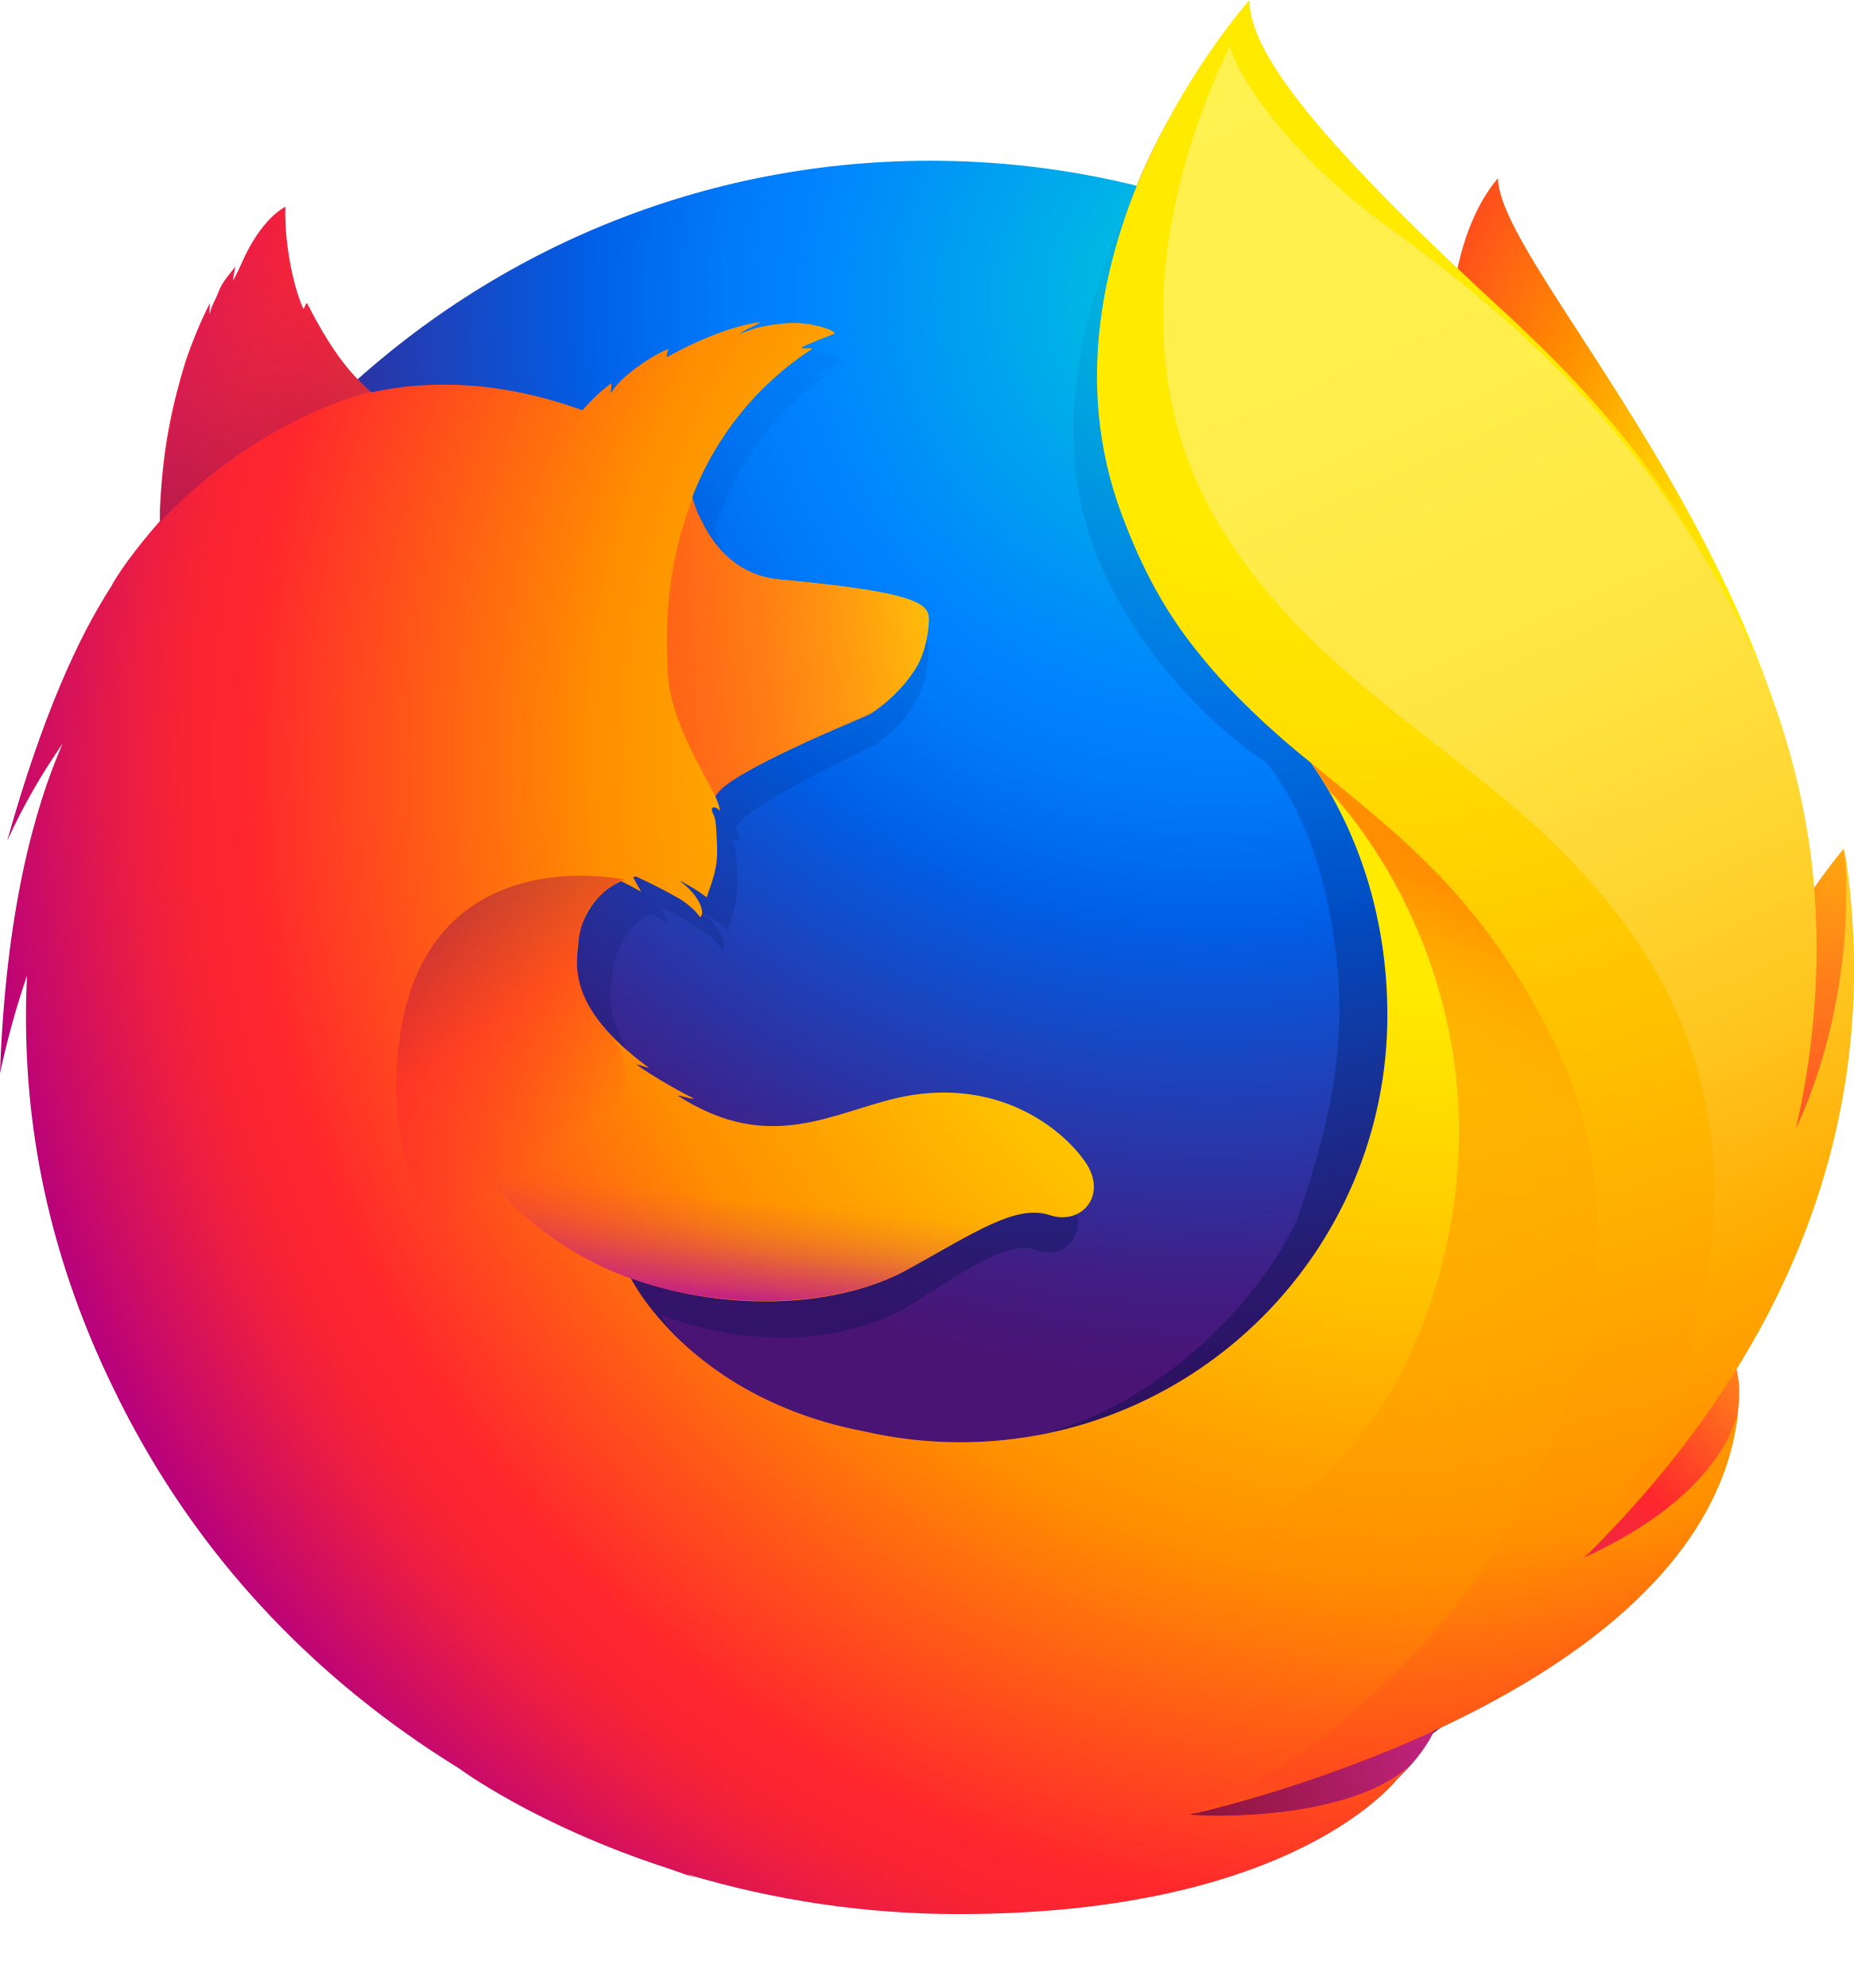
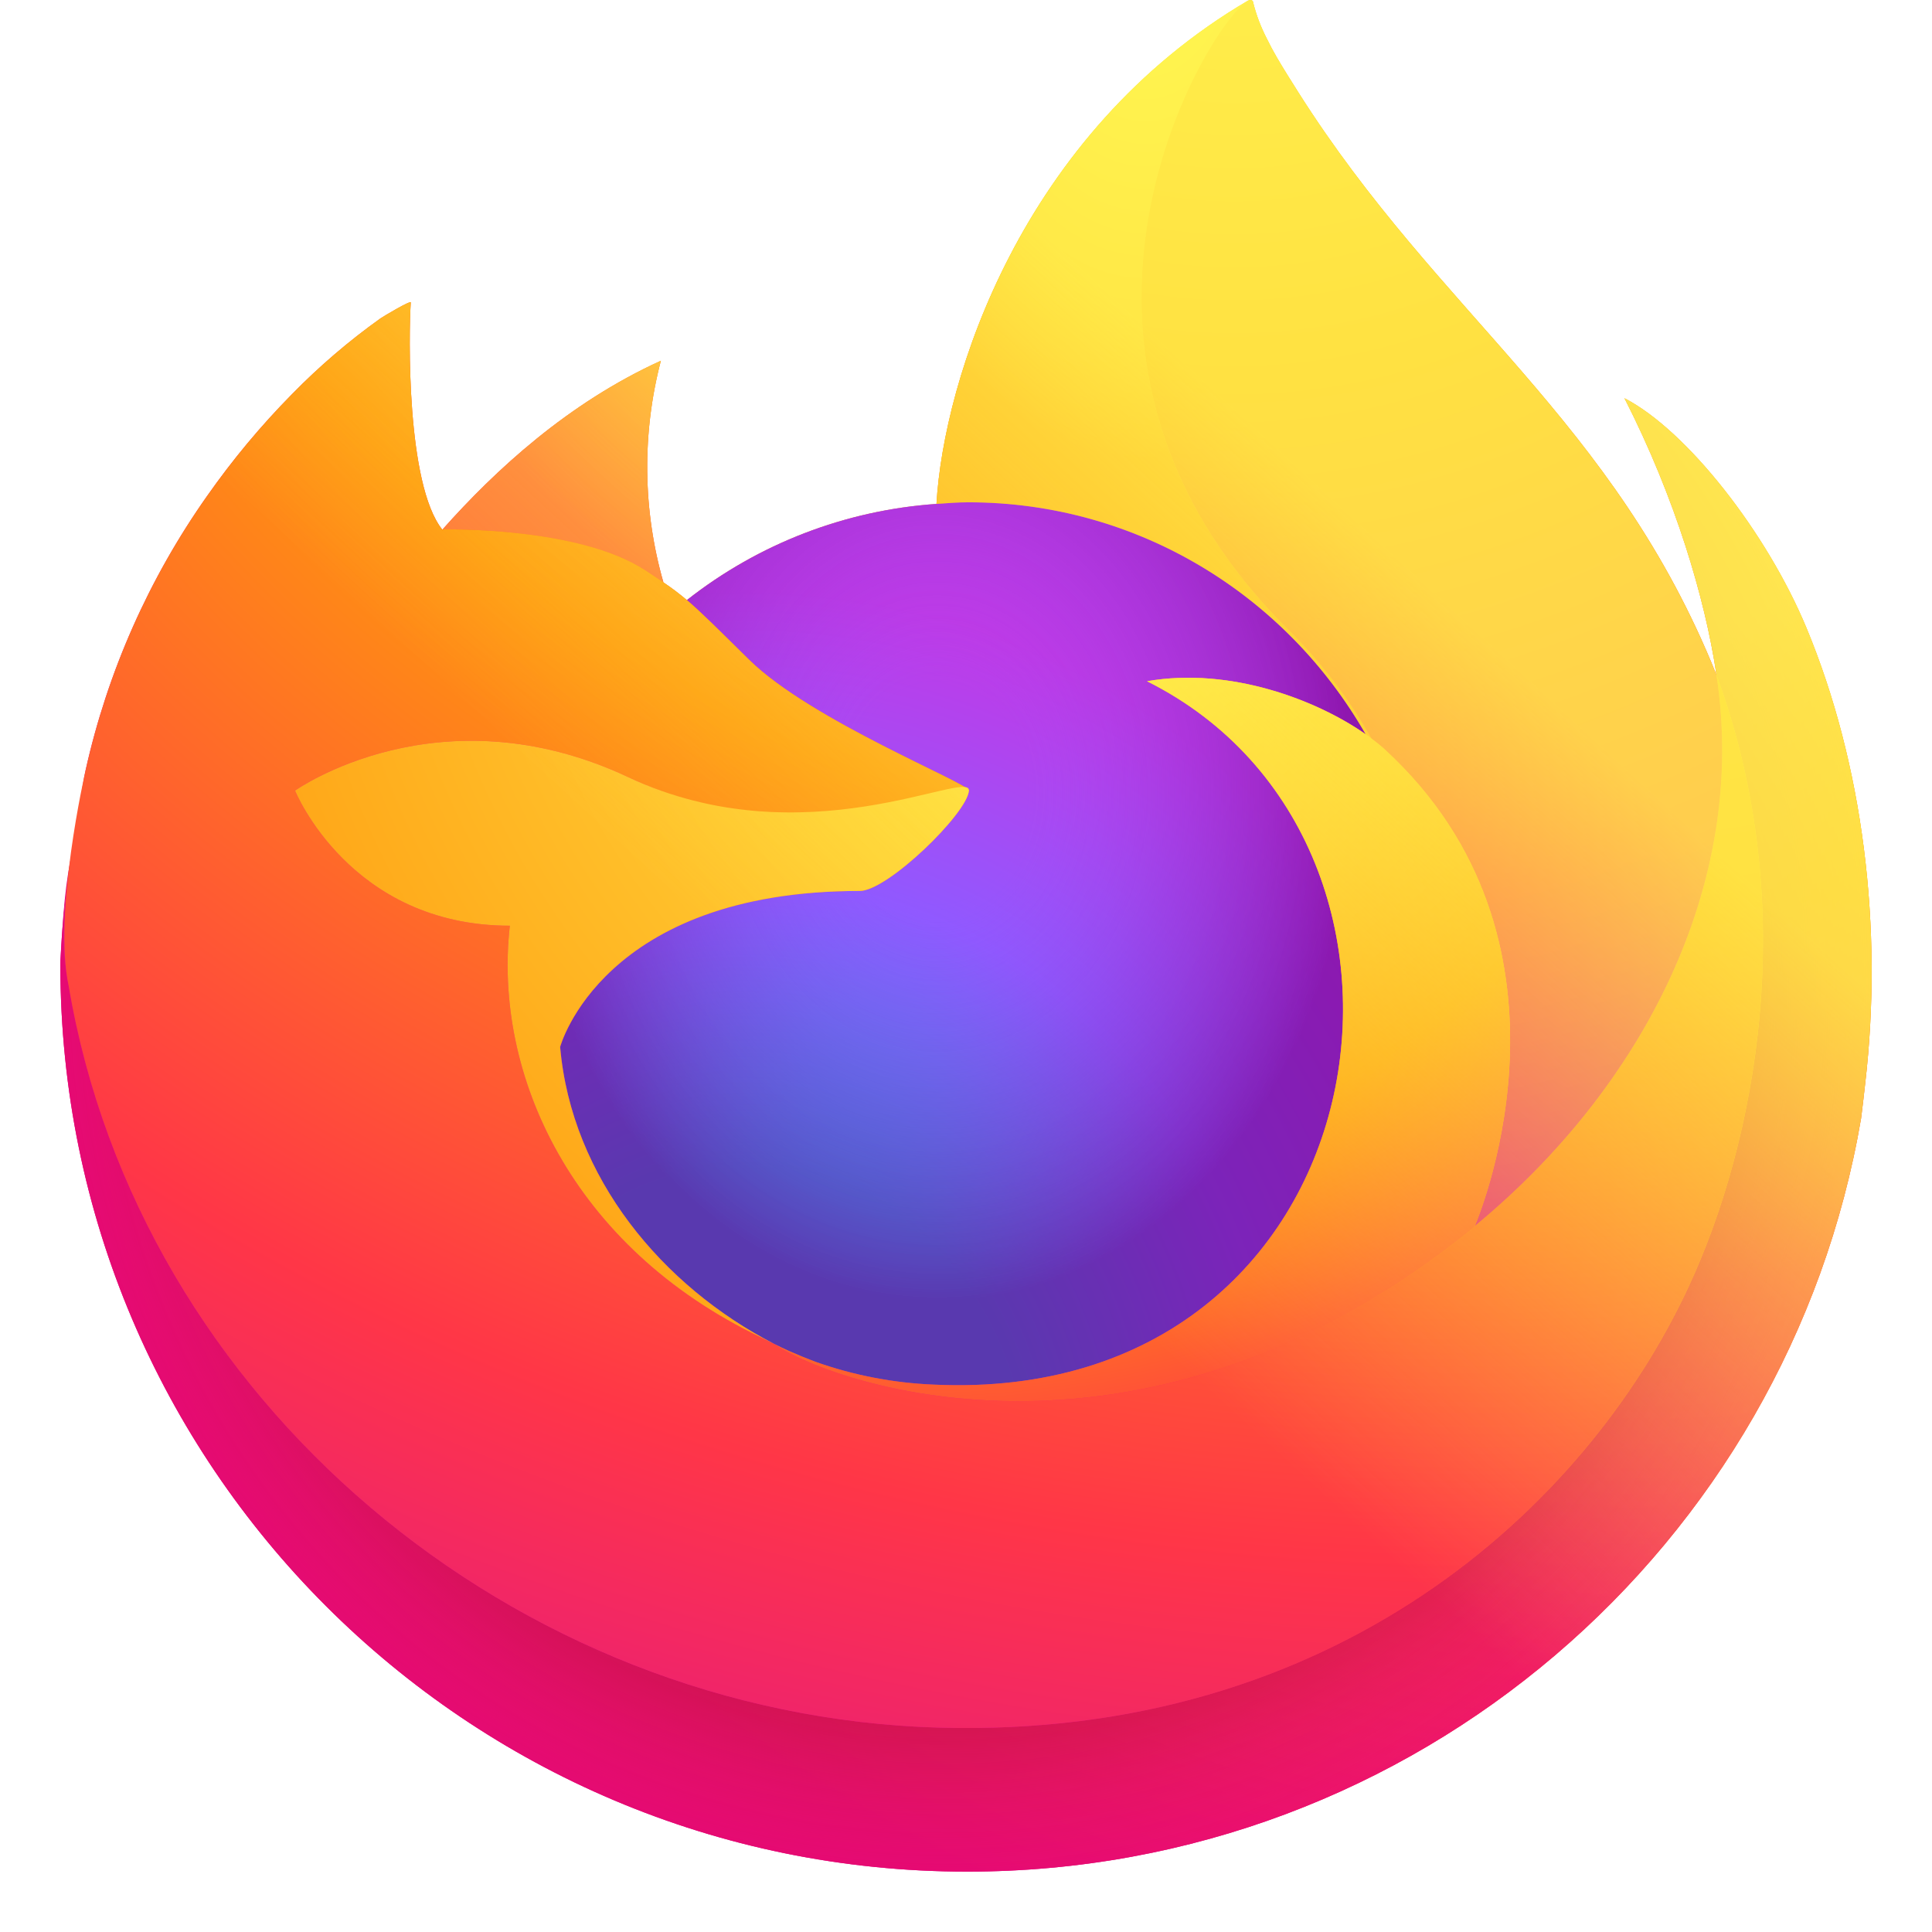
- <svg xmlns="http://www.w3.org/2000/svg" viewBox="0 0 953 1022">
-   <radialGradient id="a" cx="-14516" cy="-8331.1" r="450.88" fx="-14544" gradientTransform="matrix(.76 .03 -.05 1.12 11552 10071)" gradientUnits="userSpaceOnUse">
-     <stop offset=".1" stop-color="#ffea00" />
-     <stop offset=".17" stop-color="#ffde00" />
-     <stop offset=".28" stop-color="#ffbf00" />
-     <stop offset=".43" stop-color="#ff8e00" />
-     <stop offset=".77" stop-color="#ff272d" />
-     <stop offset=".87" stop-color="#e0255a" />
-     <stop offset=".95" stop-color="#cc2477" />
-     <stop offset="1" stop-color="#c42482" />
-   </radialGradient>
-   <radialGradient id="b" cx="-7564.7" cy="-7923.6" r="791.23" gradientTransform="matrix(1.23 0 0 1.23 9929.8 9899.4)" gradientUnits="userSpaceOnUse">
-     <stop offset="0" stop-color="#00ccda" />
-     <stop offset=".22" stop-color="#0083ff" />
-     <stop offset=".26" stop-color="#007af9" />
-     <stop offset=".33" stop-color="#0060e8" />
-     <stop offset=".33" stop-color="#005fe7" />
-     <stop offset=".44" stop-color="#2639ad" />
-     <stop offset=".52" stop-color="#401e84" />
-     <stop offset=".57" stop-color="#4a1475" />
-   </radialGradient>
-   <linearGradient id="c" x1="540.67" x2="349.23" y1="729.19" y2="102.96" gradientUnits="userSpaceOnUse">
-     <stop offset="0" stop-color="#000f43" stop-opacity=".4" />
-     <stop offset=".48" stop-color="#001962" stop-opacity=".17" />
-     <stop offset="1" stop-color="#002079" stop-opacity="0" />
-   </linearGradient>
-   <radialGradient id="d" cx="-8295.9" cy="-6518.6" r="266.89" gradientTransform="matrix(1.22 .12 -.12 1.22 10304 9602)" gradientUnits="userSpaceOnUse">
-     <stop offset="0" stop-color="#ffea00" />
-     <stop offset=".5" stop-color="#ff272d" />
-     <stop offset="1" stop-color="#c42482" />
-   </radialGradient>
-   <radialGradient id="e" cx="-8320.1" cy="-6774.5" r="445.68" gradientTransform="matrix(1.22 .12 -.12 1.22 10304 9602)" gradientUnits="userSpaceOnUse">
-     <stop offset="0" stop-color="#ffe900" />
-     <stop offset=".16" stop-color="#ffaf0e" />
-     <stop offset=".32" stop-color="#ff7a1b" />
-     <stop offset=".47" stop-color="#ff4e26" />
-     <stop offset=".62" stop-color="#ff2c2e" />
-     <stop offset=".76" stop-color="#ff1434" />
-     <stop offset=".89" stop-color="#ff0538" />
-     <stop offset="1" stop-color="#ff0039" />
-   </radialGradient>
-   <radialGradient id="f" cx="-8257" cy="-6361.3" r="408.96" gradientTransform="matrix(1.22 .12 -.12 1.22 10304 9602)" gradientUnits="userSpaceOnUse">
-     <stop offset="0" stop-color="#ff272d" />
-     <stop offset=".5" stop-color="#c42482" />
-     <stop offset=".99" stop-color="#620700" />
-   </radialGradient>
-   <radialGradient id="g" cx="715.19" cy="394.04" r="782.18" fx="743.17" fy="380.21" gradientUnits="userSpaceOnUse">
-     <stop offset=".16" stop-color="#ffea00" />
-     <stop offset=".23" stop-color="#ffde00" />
-     <stop offset=".37" stop-color="#ffbf00" />
-     <stop offset=".54" stop-color="#ff8e00" />
-     <stop offset=".76" stop-color="#ff272d" />
-     <stop offset=".8" stop-color="#f92433" />
-     <stop offset=".84" stop-color="#e91c45" />
-     <stop offset=".89" stop-color="#cf0e62" />
-     <stop offset=".94" stop-color="#b5007f" />
-   </radialGradient>
-   <radialGradient id="h" cx="670.34" cy="31.29" r="891.45" gradientUnits="userSpaceOnUse">
-     <stop offset=".28" stop-color="#ffea00" />
-     <stop offset=".4" stop-color="#fd0" />
-     <stop offset=".63" stop-color="#ffba00" />
-     <stop offset=".86" stop-color="#ff9100" />
-     <stop offset=".93" stop-color="#ff6711" />
-     <stop offset=".99" stop-color="#ff4a1d" />
-   </radialGradient>
-   <linearGradient id="i" x1="150.45" x2="534.39" y1="375.21" y2="316.53" gradientUnits="userSpaceOnUse">
-     <stop offset="0" stop-color="#c42482" stop-opacity=".5" />
-     <stop offset=".47" stop-color="#ff272d" stop-opacity=".5" />
-     <stop offset=".49" stop-color="#ff2c2c" stop-opacity=".5" />
-     <stop offset=".68" stop-color="#ff7a1a" stop-opacity=".72" />
-     <stop offset=".83" stop-color="#ffb20d" stop-opacity=".87" />
-     <stop offset=".94" stop-color="#ffd605" stop-opacity=".96" />
-     <stop offset="1" stop-color="#ffe302" />
-   </linearGradient>
-   <linearGradient id="j" x1="142.58" x2="102.54" y1="265.27" y2="121.32" gradientUnits="userSpaceOnUse">
-     <stop offset="0" stop-color="#891551" stop-opacity=".6" />
-     <stop offset="1" stop-color="#c42482" stop-opacity="0" />
-   </linearGradient>
-   <linearGradient id="k" x1="220.55" x2="303.03" y1="465.39" y2="580.61" gradientUnits="userSpaceOnUse">
-     <stop offset=".01" stop-color="#891551" stop-opacity=".5" />
-     <stop offset=".48" stop-color="#ff272d" stop-opacity=".5" />
-     <stop offset="1" stop-color="#ff272d" stop-opacity="0" />
-   </linearGradient>
-   <linearGradient id="l" x1="378.25" x2="385.79" y1="667.12" y2="593.1" gradientUnits="userSpaceOnUse">
-     <stop offset="0" stop-color="#c42482" />
-     <stop offset=".08" stop-color="#c42482" stop-opacity=".8" />
-     <stop offset=".21" stop-color="#c42482" stop-opacity=".57" />
-     <stop offset=".33" stop-color="#c42482" stop-opacity=".36" />
-     <stop offset=".45" stop-color="#c42482" stop-opacity=".2" />
-     <stop offset=".56" stop-color="#c42482" stop-opacity=".1" />
-     <stop offset=".67" stop-color="#c42482" stop-opacity=".02" />
-     <stop offset=".77" stop-color="#c42482" stop-opacity="0" />
-   </linearGradient>
-   <linearGradient id="m" x1="620.53" x2="926.19" y1="36.12" y2="719.61" gradientUnits="userSpaceOnUse">
-     <stop offset="0" stop-color="#fff14f" />
-     <stop offset=".27" stop-color="#ffee4c" />
-     <stop offset=".45" stop-color="#ffe643" />
-     <stop offset=".61" stop-color="#ffd834" />
-     <stop offset=".76" stop-color="#ffc41e" />
-     <stop offset=".89" stop-color="#ffab02" />
-     <stop offset=".9" stop-color="#ffa900" />
-     <stop offset=".95" stop-color="#ffa000" />
-     <stop offset="1" stop-color="#ff9100" />
-   </linearGradient>
-   <linearGradient id="n" x1="680.88" x2="536.1" y1="429.21" y2="817.96" gradientUnits="userSpaceOnUse">
-     <stop offset="0" stop-color="#ff8e00" />
-     <stop offset=".04" stop-color="#ff8e00" stop-opacity=".86" />
-     <stop offset=".08" stop-color="#ff8e00" stop-opacity=".73" />
-     <stop offset=".13" stop-color="#ff8e00" stop-opacity=".63" />
-     <stop offset=".18" stop-color="#ff8e00" stop-opacity=".56" />
-     <stop offset=".23" stop-color="#ff8e00" stop-opacity=".5" />
-     <stop offset=".28" stop-color="#ff8e00" stop-opacity=".5" />
-     <stop offset=".39" stop-color="#ff8e00" stop-opacity=".48" />
-     <stop offset=".52" stop-color="#ff8e00" stop-opacity=".42" />
-     <stop offset=".68" stop-color="#ff8e00" stop-opacity=".3" />
-     <stop offset=".84" stop-color="#ff8e00" stop-opacity=".17" />
-     <stop offset="1" stop-color="#ff8e00" stop-opacity="0" />
-   </linearGradient>
-   <path fill="url(#a)" d="M770.28 91.56c-23.95 27.88-35.1 90.64-10.82 154.26s61.5 49.8 84.7 114.67c30.62 85.6 16.37 200.6 16.37 200.6s36.8 106.6 62.47-6.63c56.8-212.7-152.72-410.5-152.72-462.9z" />
-   <path fill="url(#b)" d="M478.07 974.64c245.24 0 443.9-199.74 443.9-446s-198.66-446-443.66-446S34.65 282.32 34.65 528.6c-.47 246.53 198.42 446.03 443.42 446.03z" />
-   <path fill="url(#c)" d="M810.67 803.64a246.89 246.89 0 0 1-30.12 18.18 704 704 0 0 0 38.3-63c9.46-10.47 18.13-20.65 25.2-31.65 3.44-5.4 7.3-12.08 11.42-19.82 24.92-44.9 52.4-117.56 53.18-192.2v-5.66a257.6 257.6 0 0 0-5.71-55.75l.56 4.3-.64-3.3c.37 2 .66 4 1 6 5.1 43.22 1.47 85.37-16.68 116.45l-.87 1.32c9.4-47.23 12.56-99.4 2.1-151.6 0 0-4.2-25.38-35.38-102.44-18-44.35-49.83-80.72-78-107.2-24.7-30.55-47.1-51-59.47-64.06-25.82-27.2-36.64-47.57-41.1-60.87-3.85-1.93-53.14-49.8-57.05-51.63-21.5 33.35-89.16 137.67-57 235.15 14.58 44.17 51.47 90 90.07 115.74 1.7 1.94 23 25 33.1 77.16 10.45 53.85 5 95.86-16.54 158-25.3 54.5-90.07 108.4-150.72 113.9-129.67 11.78-177.15-65.1-177.15-65.1 46.34 18.52 97.57 14.65 128.72-4.56 31.4-19.43 50.4-33.83 65.8-28.15C548.86 648.43 561 632 550.1 615a78.5 78.5 0 0 0-79.4-34.57c-31.43 5.1-60.23 30-101.4 5.9a85.53 85.53 0 0 1-7.73-5.06c-2.7-1.8 8.83 2.72 6.13.7-8-4.35-22.2-13.84-25.88-17.22-.6-.56 6.22 2.18 5.6 1.62-38.5-31.7-33.7-53.13-32.5-66.57 1-10.75 8-24.52 19.75-30.1 5.7 3.1 9.24 5.48 9.24 5.48l-3.74-7.58c.46-.2.9-.15 1.36-.34 4.66 2.25 15 8.1 20.4 11.67 7.07 5 9.33 9.44 9.33 9.44s1.86-1 .48-5.37c-.5-1.78-2.65-7.45-9.65-13.17h.44a81.2 81.2 0 0 1 11.87 8.24c2-7.18 5.53-14.68 4.75-28.1-.48-9.43-.26-11.87-1.92-15.5-1.5-3.13.83-4.35 3.42-1.1a32.83 32.83 0 0 0-2.21-7.4v-.24c3.23-11.24 68.25-40.46 73-43.88a67.36 67.36 0 0 0 19.13-20.8c3.62-5.76 6.34-13.85 7-26.1.36-8.84-3.76-14.73-69.5-21.62-18-1.77-28.53-14.8-34.53-26.82-1.1-2.6-2.2-4.94-3.33-7.28a58 58 0 0 1-2.56-8.43c10.75-30.87 28.8-57 55.37-76.7 1.45-1.32-5.78.34-4.34-1 1.7-1.54 12.7-6 14.8-7 2.54-1.2-10.88-6.9-22.73-5.5-12.07 1.36-14.63 2.8-21.07 5.53 2.67-2.66 11.17-6.15 9.18-6.13-13 2-29.18 9.56-43 18.12a10.73 10.73 0 0 1 .83-4.35c-6.44 2.73-22.26 13.8-26.87 23.14a44.33 44.33 0 0 0 .27-5.4 84.48 84.48 0 0 0-13.19 13.82l-.24.22c-37.36-15-70.23-16-98.05-9.28-6.1-6.1-9.06-1.64-22.9-32.07-.94-1.83.72 1.8 0 0-2.28-5.9 1.4 7.87 0 0-23.28 18.37-53.92 39.2-68.63 53.9-.18.6 17.16-4.9 0 0-6 1.72-5.6 5.28-6.5 37.5-.22 2.44 0 5.18-.22 7.38-11.75 15-19.75 27.64-22.78 34.2-15.2 26.18-31.93 67-48.15 131.55a334.36 334.36 0 0 1 25.79-50.32c-13.5 34.27-26.53 88.08-29.13 170.94a483.61 483.61 0 0 1 12.53-50.66 473 473 0 0 0 34.73 201.07c9.33 22.82 24.76 57.46 51 95.4C226.9 902 343.3 956 472.2 956c134.58 0 255.43-58.87 338.46-152.36z" />
-   <path fill="url(#d)" d="M711.1 866.7c162.87-18.86 235-186.7 142.38-190C769.85 674 634 875.6 711.1 866.7z" />
-   <path fill="url(#e)" d="M865.2 642.42C977.26 577.2 948 436.34 948 436.34s-43.25 50.24-72.62 130.32C846.4 646 797.84 681.8 865.2 642.42z" />
-   <path fill="url(#f)" d="M509.47 950.06C665.7 999.9 800 876.84 717.2 835.74 642 798.68 435.3 926.5 509.46 950.06z" />
-   <path fill="url(#g)" d="M876.85 702.23c3.8-5.36 8.94-22.53 13.48-30.2 27.58-44.52 27.78-80 27.78-80.84 16.66-83.22 15.15-117.2 4.9-180-8.25-50.6-44.32-123.1-75.57-158-32.2-36-9.5-24.25-40.7-50.52-27.33-30.3-53.82-60.3-68.25-72.36C634.22 43.1 636.57 24.58 638.6 21.4l-1.47 1.64C635.87 18.14 635 14 635 14s-57 57-69 152c-7.83 62 15.38 126.68 49 168a381.37 381.37 0 0 0 59 58c25.4 36.48 39.38 81.5 39.38 129.9 0 121.24-98.34 219.53-219.65 219.53a220.45 220.45 0 0 1-49.13-5.52c-57.24-10.92-90.3-39.8-106.78-59.4-9.45-11.23-13.46-19.42-13.46-19.42 51.28 18.37 108 14.53 142.47-4.52 34.75-19.26 55.77-33.55 72.84-27.92 16.82 5.6 30.2-10.67 18.2-27.54-11.77-16.85-42.4-41-87.88-34.3-34.8 5.07-66.66 29.76-112.24 5.84a96.31 96.31 0 0 1-8.55-5c-3-1.77 9.77 2.7 6.8.68-8.87-4.32-24.57-13.73-28.64-17.07-.68-.56 6.88 2.16 6.2 1.6-42.62-31.45-37.3-52.7-36-66 1.07-10.66 8.8-24.32 21.86-29.86a152.3 152.3 0 0 1 10.23 5.43l-4.14-7.5c.5-.2 1-.15 1.5-.34a268 268 0 0 1 22.6 11.57c7.83 4.95 10.32 9.36 10.32 9.36s2.06-1 .54-5.33c-.56-1.77-2.93-7.4-10.68-13.07h.48a90.85 90.85 0 0 1 13.13 8.17c2.2-7.12 6.12-14.56 5.25-27.86-.53-9.35-.28-11.78-2.12-15.4-1.65-3.1.92-4.3 3.78-1.1a30 30 0 0 0-2.44-7.34v-.24c3.57-11.14 75.53-40.12 80.77-43.5a70.31 70.31 0 0 0 21.17-20.63c4-5.72 7-13.73 7.75-25.9.25-5.48-1.44-9.82-20.5-14-11.44-2.5-29.14-4.9-56.43-7.47-19.9-1.76-31.58-14.68-38.2-26.6-1.2-2.57-2.45-4.9-3.68-7.22a53.11 53.11 0 0 1-2.83-8.36 158.47 158.47 0 0 1 61.28-76.06c1.6-1.3-6.4.33-4.8-1 1.87-1.52 14.06-5.93 16.37-6.92 2.8-1.2-12-6.84-25.16-5.47-13.36 1.35-16.2 2.78-23.32 5.5 3-2.64 12.37-6.1 10.16-6.08-14.4 2-32.3 9.48-47.6 18a9.68 9.68 0 0 1 .92-4.31c-7.13 2.7-24.64 13.67-29.73 23a39.49 39.49 0 0 0 .29-5.35 88.68 88.68 0 0 0-14.6 13.7l-.27.22c-41.3-14.9-77.68-15.9-108.43-9.2-6.74-6.06-17.57-15.23-32.9-45.4-1-1.82-1.6 3.75-2.4 2-6-13.8-9.55-36.44-9-52 0 0-12.32 5.6-22.5 29.06a152.9 152.9 0 0 1-4.32 8.87c-.56.68 1.27-7.7 1-7.24-1.77 3-6.36 7.2-8.37 12.62-1.38 4-3.32 6.27-4.56 11.3l-.3.46c-.1-1.48.37-6.08 0-5.14A236.1 236.1 0 0 0 95.34 186c-5.5 18-11.88 42.6-12.9 74.57-.24 2.42 0 5.14-.25 7.32-13 14.83-21.86 27.4-25.2 33.9-16.8 26-35.33 66.44-53.3 130.46a319.14 319.14 0 0 1 28.54-50C17.32 416.25 2.9 469.62 0 551.8a438.52 438.52 0 0 1 13.87-50.24C11.3 556.36 17.68 624.3 52.32 701c20.57 45 67.92 136.6 183.62 208.05 0 0 39.36 29.3 107 51.26l15.23 5.33a93.43 93.43 0 0 1-4.7-2.05A484.88 484.88 0 0 0 492.27 984c175.18.15 226.85-70.2 226.85-70.2l-.5.38q3.7-3.5 7.14-7.26C698.1 933 635 934.76 611.45 932.87c40.22-11.8 66.7-21.8 118.17-41.52q9-3.36 18.48-7.64l5.8-2.68a349.21 349.21 0 0 0 70.26-44c51.7-41.3 62.95-81.56 68.83-108.1-.82 2.54-3.37 8.47-5.17 12.32-13.3 28.48-42.84 46-74.9 60.95a689 689 0 0 0 42.38-62.44c10.48-10.37 13.7-26.6 21.56-37.53z" />
-   <path fill="url(#h)" d="M813.92 801c21.08-23.24 40-49.82 54.35-80 36.9-77.58 94-206.58 49-341.3C881.77 273.22 833 215 771.1 158.12 670.56 65.76 642.48 24.52 642.48 0c0 0-116.1 129.4-65.74 264.38s153.46 130 221.68 270.87c80.27 165.74-64.95 346.6-185 397.24 7.35-1.63 267-60.38 280.6-208.88-.35 2.73-6.2 43.8-80.1 77.4z" />
-   <path fill="url(#i)" d="M477.6 319.37c.4-8.77-4.16-14.66-76.68-21.46-29.84-2.76-41.26-30.33-44.75-41.94-10.6 27.56-15 56.5-12.64 91.48 1.6 22.92 17 47.52 24.37 62 0 0 1.64-2.13 2.4-2.9 13.86-14.43 71.94-36.42 77.4-39.54 6.02-3.84 28.9-20.56 29.92-47.63z" />
-   <path fill="url(#j)" d="M158.3 156.47c-1-1.82-1.6 3.75-2.4 2-6-13.8-9.58-36.2-8.72-52 0 0-12.32 5.6-22.5 29.06-1.9 4.2-3.1 6.54-4.32 8.86-.56.68 1.27-7.7 1-7.24-1.77 3-6.36 7.2-8.35 12.38-1.65 4.24-3.35 6.52-4.6 11.77-.4 1.43.4-6.32.05-5.38C84.72 201.68 80.2 271 82.7 268c50.48-53.86 108.3-66.64 108.3-66.64-6.15-4.53-19.53-17.63-32.7-44.9z" />
-   <path fill="url(#k)" d="M349.84 720.1c-69.72-29.77-149-71.75-146-167.14C207.92 427.35 321 452.18 321 452.18c-4.27 1-15.68 9.16-19.72 17.82-4.27 10.83-12.07 35.28 11.55 60.9 37.1 40.2-76.2 95.36 98.66 199.57 4.4 2.4-41-1.43-61.64-10.36z" />
-   <path fill="url(#l)" d="M325.07 657.5c49.44 17.2 107 14.2 141.52-4.86 23.1-12.85 52.7-33.43 70.92-28.35-15.78-6.24-27.73-9.15-42.1-9.86-2.45 0-5.38-.05-8-.32a136.23 136.23 0 0 0-15.76.86c-8.9.82-18.77 6.43-27.74 5.53-.48 0 8.7-3.77 8-3.6-4.75 1-9.92 1.2-15.37 1.88-3.47.4-6.45.82-9.9 1-103 8.73-190-55.8-190-55.8-7.4 25 33.17 74.3 88.52 93.57z" />
-   <path fill="url(#m)" d="M813.74 801.65c104.16-102.27 156.86-226.58 134.58-366 0 0 8.9 71.5-24.85 144.63 16.2-71.4 18.1-160.1-25-252C841 205.64 746.45 141.1 710.35 114.2c-54.7-40.8-77.35-82.32-77.78-90.9-16.34 33.48-65.77 148.2-5.3 247 56.64 92.56 145.86 120 208.33 204.95 115.08 156.42-21.85 326.4-21.85 326.4z" />
-   <path fill="url(#n)" d="M798.8 535.55C762.4 460.35 717 427.55 674 392c5 7 6.23 9.47 9 14 37.83 40.32 93.6 138.66 53.1 262.1C659.88 900.48 355 791.06 323 760.32c12.93 134.5 238 198.84 384.6 111.63C791 793 858.47 658.8 798.8 535.55z" />
+ <svg xmlns="http://www.w3.org/2000/svg" viewBox="0 0 512 512">
+   <defs>
+     <linearGradient id="a" x1="87.25%" y1="15.5%" x2="9.4%" y2="93.1%">
+       <stop offset=".05" stop-color="#fff44f" />
+       <stop offset=".37" stop-color="#ff980e" />
+       <stop offset=".53" stop-color="#ff3647" />
+       <stop offset=".7" stop-color="#e31587" />
+     </linearGradient>
+     <radialGradient id="b" cx="87.4%" cy="-12.9%" r="128%" gradientTransform="translate(0.874,0),scale(0.8,1),translate(-0.87,0.129)">
+       <stop offset=".13" stop-color="#ffbd4f" />
+       <stop offset=".28" stop-color="#ff980e" />
+       <stop offset=".47" stop-color="#ff3750" />
+       <stop offset=".78" stop-color="#eb0878" />
+       <stop offset=".86" stop-color="#e50080" />
+     </radialGradient>
+     <radialGradient id="c" cx="49%" cy="40%" r="128%" gradientTransform="translate(0.49,0.4),scale(0.82,1),translate(-0.49,-0.4)">
+       <stop offset=".3" stop-color="#960e18" />
+       <stop offset=".35" stop-color="#b11927" stop-opacity=".74" />
+       <stop offset=".43" stop-color="#db293d" stop-opacity=".34" />
+       <stop offset=".5" stop-color="#f5334b" stop-opacity=".09" />
+       <stop offset=".53" stop-color="#ff3750" stop-opacity="0" />
+     </radialGradient>
+     <radialGradient id="d" cx="48%" cy="-12%" r="140%">
+       <stop offset=".13" stop-color="#fff44f" />
+       <stop offset=".53" stop-color="#ff980e" />
+     </radialGradient>
+     <radialGradient id="e" cx="22.76%" cy="110.11%" r="100%">
+       <stop offset=".35" stop-color="#3a8ee6" />
+       <stop offset=".67" stop-color="#9059ff" />
+       <stop offset="1" stop-color="#c139e6" />
+     </radialGradient>
+     <radialGradient id="f" cx="52%" cy="33%" r="59%" gradientTransform="scale(.9,1)">
+       <stop offset=".21" stop-color="#9059ff" stop-opacity="0" />
+       <stop offset=".97" stop-color="#6e008b" stop-opacity=".6" />
+     </radialGradient>
+     <radialGradient id="g" cx="210%" cy="-100%" r="290%">
+       <stop offset=".1" stop-color="#ffe226" />
+       <stop offset=".79" stop-color="#ff7139" />
+     </radialGradient>
+     <radialGradient id="h" cx="84%" cy="-41%" r="180%">
+       <stop offset=".11" stop-color="#fff44f" />
+       <stop offset=".46" stop-color="#ff980e" />
+       <stop offset=".72" stop-color="#ff3647" />
+       <stop offset=".9" stop-color="#e31587" />
+     </radialGradient>
+     <radialGradient id="i" cx="16.1%" cy="-18.6%" r="348.8%" gradientTransform="translate(0.16,-0.19),scale(1,0.47),rotate(84),translate(-0.16,0.19)">
+       <stop offset="0" stop-color="#fff44f" />
+       <stop offset=".3" stop-color="#ff980e" />
+       <stop offset=".57" stop-color="#ff3647" />
+       <stop offset=".74" stop-color="#e31587" />
+     </radialGradient>
+     <radialGradient id="j" cx="18.9%" cy="-42.5%" r="238.4%">
+       <stop offset=".14" stop-color="#fff44f" />
+       <stop offset=".48" stop-color="#ff980e" />
+       <stop offset=".66" stop-color="#ff3647" />
+       <stop offset=".9" stop-color="#e31587" />
+     </radialGradient>
+     <radialGradient id="k" cx="159.3%" cy="-44.72%" r="313.1%">
+       <stop offset=".09" stop-color="#fff44f" />
+       <stop offset=".63" stop-color="#ff980e" />
+     </radialGradient>
+     <linearGradient id="l" x1="80%" y1="14%" x2="18%" y2="84%">
+       <stop offset=".17" stop-color="#fff44f" stop-opacity=".8" />
+       <stop offset=".6" stop-color="#fff44f" stop-opacity="0" />
+     </linearGradient>
+   </defs>
+   <path id="shape-base" d="M478.711 166.353c-10.445-25.124-31.6-52.248-48.212-60.821 13.52 26.505 21.345 53.093 24.335 72.936 0 0.039 0.015 0.136 0.047 0.4C427.706 111.135 381.627 83.823 344 24.355c-1.9-3.007-3.805-6.022-5.661-9.2a73.716 73.716 0 0 1-2.646-4.972 43.7 43.7 0 0 1-3.593-9.506 0.626 0.626 0 0 0-0.546-0.644 0.818 0.818 0 0 0-0.451 0c-0.034 0.012-0.084 0.051-0.12 0.065-0.053 0.021-0.12 0.069-0.176 0.1 0.027-0.036 0.083-0.117 0.1-0.136-60.37 35.356-80.85 100.761-82.732 133.484a120.249 120.249 0 0 0-66.142 25.488 71.355 71.355 0 0 0-6.225-4.7 111.338 111.338 0 0 1-0.674-58.732c-24.688 11.241-43.89 29.01-57.85 44.7h-0.111c-9.527-12.067-8.855-51.873-8.312-60.184-0.114-0.515-7.107 3.63-8.023 4.255a175.073 175.073 0 0 0-23.486 20.12 210.478 210.478 0 0 0-22.442 26.913c0 0.012-0.007 0.026-0.011 0.038 0-0.013 0.007-0.026 0.011-0.038a202.838 202.838 0 0 0-32.247 72.805c-0.115 0.521-0.212 1.061-0.324 1.586-0.452 2.116-2.08 12.7-2.365 15-0.022 0.177-0.032 0.347-0.053 0.524a229.066 229.066 0 0 0-3.9 33.157c0 0.41-0.025 0.816-0.025 1.227C16 388.418 123.6 496 256.324 496c118.865 0 217.56-86.288 236.882-199.63 0.407-3.076 0.733-6.168 1.092-9.271 4.777-41.21-0.53-84.525-15.587-120.746zM201.716 354.447c1.124 0.537 2.18 1.124 3.334 1.639 0.048 0.033 0.114 0.07 0.163 0.1a126.191 126.191 0 0 1-3.497-1.739zm55.053-144.93zm198.131-30.59l-0.032-0.233c0.012 0.085 0.027 0.174 0.04 0.259z" fill="url(#a)" />
+   <path id="body-outer-ring" d="M478.711 166.353c-10.445-25.124-31.6-52.248-48.212-60.821 13.52 26.505 21.345 53.093 24.335 72.936 0-0.058 0.011 0.048 0.036 0.226 0.012 0.085 0.027 0.174 0.04 0.259 22.675 61.47 10.322 123.978-7.479 162.175-27.539 59.1-94.215 119.67-198.576 116.716C136.1 454.651 36.766 370.988 18.223 261.41c-3.379-17.28 0-26.054 1.7-40.084-2.071 10.816-2.86 13.94-3.9 33.157 0 0.41-0.025 0.816-0.025 1.227C16 388.418 123.6 496 256.324 496c118.865 0 217.56-86.288 236.882-199.63 0.407-3.076 0.733-6.168 1.092-9.271 4.777-41.21-0.53-84.525-15.587-120.746z" fill="url(#b)" />
+   <path id="body-outer-ring-shadow" d="M478.711 166.353c-10.445-25.124-31.6-52.248-48.212-60.821 13.52 26.505 21.345 53.093 24.335 72.936 0-0.058 0.011 0.048 0.036 0.226 0.012 0.085 0.027 0.174 0.04 0.259 22.675 61.47 10.322 123.978-7.479 162.175-27.539 59.1-94.215 119.67-198.576 116.716C136.1 454.651 36.766 370.988 18.223 261.41c-3.379-17.28 0-26.054 1.7-40.084-2.071 10.816-2.86 13.94-3.9 33.157 0 0.41-0.025 0.816-0.025 1.227C16 388.418 123.6 496 256.324 496c118.865 0 217.56-86.288 236.882-199.63 0.407-3.076 0.733-6.168 1.092-9.271 4.777-41.21-0.53-84.525-15.587-120.746z" fill="url(#c)" />
+   <path id="tail-tip" d="M361.922 194.6c0.524 0.368 1 0.734 1.493 1.1a130.706 130.706 0 0 0-22.31-29.112C266.4 91.892 321.516 4.626 330.811 0.194c0.027-0.036 0.083-0.117 0.1-0.136-60.37 35.356-80.85 100.761-82.732 133.484 2.8-0.194 5.592-0.429 8.442-0.429 45.051 0 84.289 24.77 105.301 61.487z" fill="url(#d)" />
+   <path id="globe-base" d="M256.772 209.514c-0.393 5.978-21.514 26.593-28.9 26.593-68.339 0-79.432 41.335-79.432 41.335 3.027 34.81 27.261 63.475 56.611 78.643 1.339 0.692 2.694 1.317 4.05 1.935a132.768 132.768 0 0 0 7.059 2.886 106.743 106.743 0 0 0 31.271 6.031c119.78 5.618 142.986-143.194 56.545-186.408 22.137-3.85 45.115 5.053 57.947 14.067-21.012-36.714-60.25-61.484-105.3-61.484-2.85 0-5.641 0.235-8.442 0.429a120.249 120.249 0 0 0-66.142 25.488c3.664 3.1 7.8 7.244 16.514 15.828 16.302 16.067 58.13 32.705 58.219 34.657z" fill="url(#e)" />
+   <path id="globe-shadow" d="M256.772 209.514c-0.393 5.978-21.514 26.593-28.9 26.593-68.339 0-79.432 41.335-79.432 41.335 3.027 34.81 27.261 63.475 56.611 78.643 1.339 0.692 2.694 1.317 4.05 1.935a132.768 132.768 0 0 0 7.059 2.886 106.743 106.743 0 0 0 31.271 6.031c119.78 5.618 142.986-143.194 56.545-186.408 22.137-3.85 45.115 5.053 57.947 14.067-21.012-36.714-60.25-61.484-105.3-61.484-2.85 0-5.641 0.235-8.442 0.429a120.249 120.249 0 0 0-66.142 25.488c3.664 3.1 7.8 7.244 16.514 15.828 16.302 16.067 58.13 32.705 58.219 34.657z" fill="url(#f)" />
+   <path id="ear" d="M170.829 151.036a244.042 244.042 0 0 1 4.981 3.3 111.338 111.338 0 0 1-0.674-58.732c-24.688 11.241-43.89 29.01-57.85 44.7 1.155-0.033 36.014-0.66 53.543 10.732z" fill="url(#g)" />
+   <path id="body" d="M18.223 261.41C36.766 370.988 136.1 454.651 248.855 457.844c104.361 2.954 171.037-57.62 198.576-116.716 17.8-38.2 30.154-100.7 7.479-162.175l-0.008-0.026-0.032-0.233c-0.025-0.178-0.04-0.284-0.036-0.226 0 0.039 0.015 0.136 0.047 0.4 8.524 55.661-19.79 109.584-64.051 146.044l-0.133 0.313c-86.245 70.223-168.774 42.368-185.484 30.966a144.108 144.108 0 0 1-3.5-1.743c-50.282-24.029-71.054-69.838-66.6-109.124-42.457 0-56.934-35.809-56.934-35.809s38.119-27.179 88.358-3.541c46.53 21.893 90.228 3.543 90.233 3.541-0.089-1.952-41.917-18.59-58.223-34.656-8.713-8.584-12.85-12.723-16.514-15.828a71.355 71.355 0 0 0-6.225-4.7 282.929 282.929 0 0 0-4.981-3.3c-17.528-11.392-52.388-10.765-53.543-10.735h-0.111c-9.527-12.067-8.855-51.873-8.312-60.184-0.114-0.515-7.107 3.63-8.023 4.255a175.073 175.073 0 0 0-23.486 20.12 210.478 210.478 0 0 0-22.442 26.919c0 0.012-0.007 0.026-0.011 0.038 0-0.013 0.007-0.026 0.011-0.038a202.838 202.838 0 0 0-32.247 72.805c-0.115 0.521-8.65 37.842-4.44 57.199z" fill="url(#h)" />
+   <path id="tail-flame" d="M341.105 166.587a130.706 130.706 0 0 1 22.31 29.112c1.323 0.994 2.559 1.985 3.608 2.952 54.482 50.2 25.936 121.2 23.807 126.26 44.261-36.46 72.575-90.383 64.051-146.044C427.706 111.135 381.627 83.823 344 24.355c-1.9-3.007-3.805-6.022-5.661-9.2a73.716 73.716 0 0 1-2.646-4.972 43.7 43.7 0 0 1-3.593-9.506 0.626 0.626 0 0 0-0.546-0.644 0.818 0.818 0 0 0-0.451 0c-0.034 0.012-0.084 0.051-0.12 0.065-0.053 0.021-0.12 0.069-0.176 0.1-9.291 4.428-64.407 91.694 10.298 166.389z" fill="url(#i)" />
+   <path id="tail-small" d="M367.023 198.651c-1.049-0.967-2.285-1.958-3.608-2.952-0.489-0.368-0.969-0.734-1.493-1.1-12.832-9.014-35.81-17.917-57.947-14.067 86.441 43.214 63.235 192.026-56.545 186.408a106.743 106.743 0 0 1-31.271-6.031 134.51 134.51 0 0 1-7.059-2.886c-1.356-0.618-2.711-1.243-4.05-1.935 0.048 0.033 0.114 0.07 0.163 0.1 16.71 11.4 99.239 39.257 185.484-30.966l0.133-0.313c2.129-5.054 30.675-76.057-23.807-126.258z" fill="url(#j)" />
+   <path id="cheek-tufts" d="M148.439 277.443s11.093-41.335 79.432-41.335c7.388 0 28.509-20.615 28.9-26.593s-43.7 18.352-90.233-3.541c-50.239-23.638-88.358 3.541-88.358 3.541s14.477 35.809 56.934 35.809c-4.453 39.286 16.319 85.1 66.6 109.124 1.124 0.537 2.18 1.124 3.334 1.639-29.348-15.169-53.582-43.834-56.609-78.644z" fill="url(#k)" />
+   <path id="overlay-yellow" d="M478.711 166.353c-10.445-25.124-31.6-52.248-48.212-60.821 13.52 26.505 21.345 53.093 24.335 72.936 0 0.039 0.015 0.136 0.047 0.4C427.706 111.135 381.627 83.823 344 24.355c-1.9-3.007-3.805-6.022-5.661-9.2a73.716 73.716 0 0 1-2.646-4.972 43.7 43.7 0 0 1-3.593-9.506 0.626 0.626 0 0 0-0.546-0.644 0.818 0.818 0 0 0-0.451 0c-0.034 0.012-0.084 0.051-0.12 0.065-0.053 0.021-0.12 0.069-0.176 0.1 0.027-0.036 0.083-0.117 0.1-0.136-60.37 35.356-80.85 100.761-82.732 133.484 2.8-0.194 5.592-0.429 8.442-0.429 45.053 0 84.291 24.77 105.3 61.484-12.832-9.014-35.81-17.917-57.947-14.067 86.441 43.214 63.235 192.026-56.545 186.408a106.743 106.743 0 0 1-31.271-6.031 134.51 134.51 0 0 1-7.059-2.886c-1.356-0.618-2.711-1.243-4.05-1.935 0.048 0.033 0.114 0.07 0.163 0.1a144.108 144.108 0 0 1-3.5-1.743c1.124 0.537 2.18 1.124 3.334 1.639-29.35-15.168-53.584-43.833-56.611-78.643 0 0 11.093-41.335 79.432-41.335 7.388 0 28.509-20.615 28.9-26.593-0.089-1.952-41.917-18.59-58.223-34.656-8.713-8.584-12.85-12.723-16.514-15.828a71.355 71.355 0 0 0-6.225-4.7 111.338 111.338 0 0 1-0.674-58.732c-24.688 11.241-43.89 29.01-57.85 44.7h-0.111c-9.527-12.067-8.855-51.873-8.312-60.184-0.114-0.515-7.107 3.63-8.023 4.255a175.073 175.073 0 0 0-23.486 20.12 210.478 210.478 0 0 0-22.435 26.916c0 0.012-0.007 0.026-0.011 0.038 0-0.013 0.007-0.026 0.011-0.038a202.838 202.838 0 0 0-32.247 72.805c-0.115 0.521-0.212 1.061-0.324 1.586-0.452 2.116-2.486 12.853-2.77 15.156-0.022 0.177 0.021-0.176 0 0a279.565 279.565 0 0 0-3.544 33.53c0 0.41-0.025 0.816-0.025 1.227C16 388.418 123.6 496 256.324 496c118.865 0 217.56-86.288 236.882-199.63 0.407-3.076 0.733-6.168 1.092-9.271 4.777-41.21-0.53-84.525-15.587-120.746zm-23.841 12.341c0.012 0.085 0.027 0.174 0.04 0.259l-0.008-0.026-0.032-0.233z" fill="url(#l)" />
</svg>
